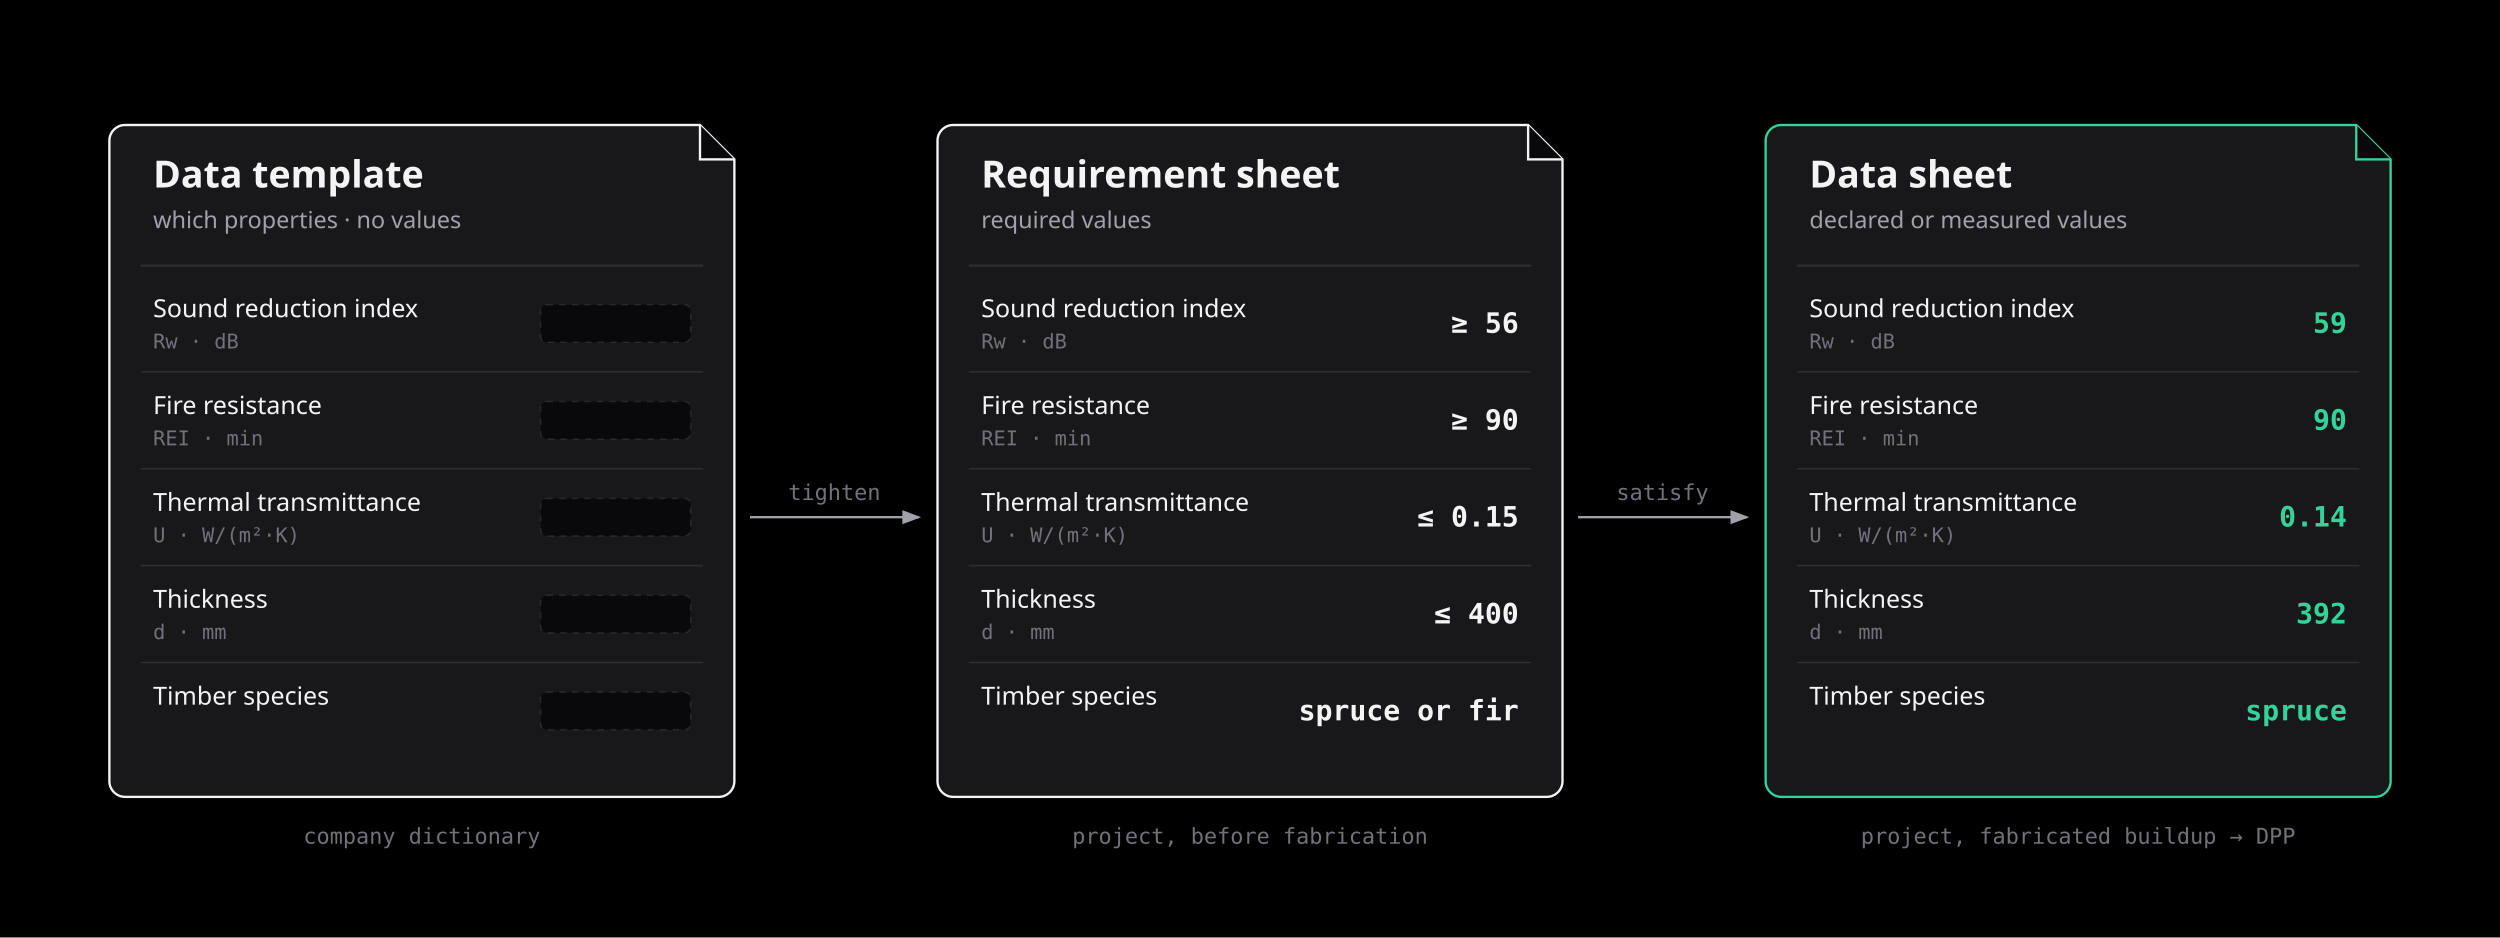
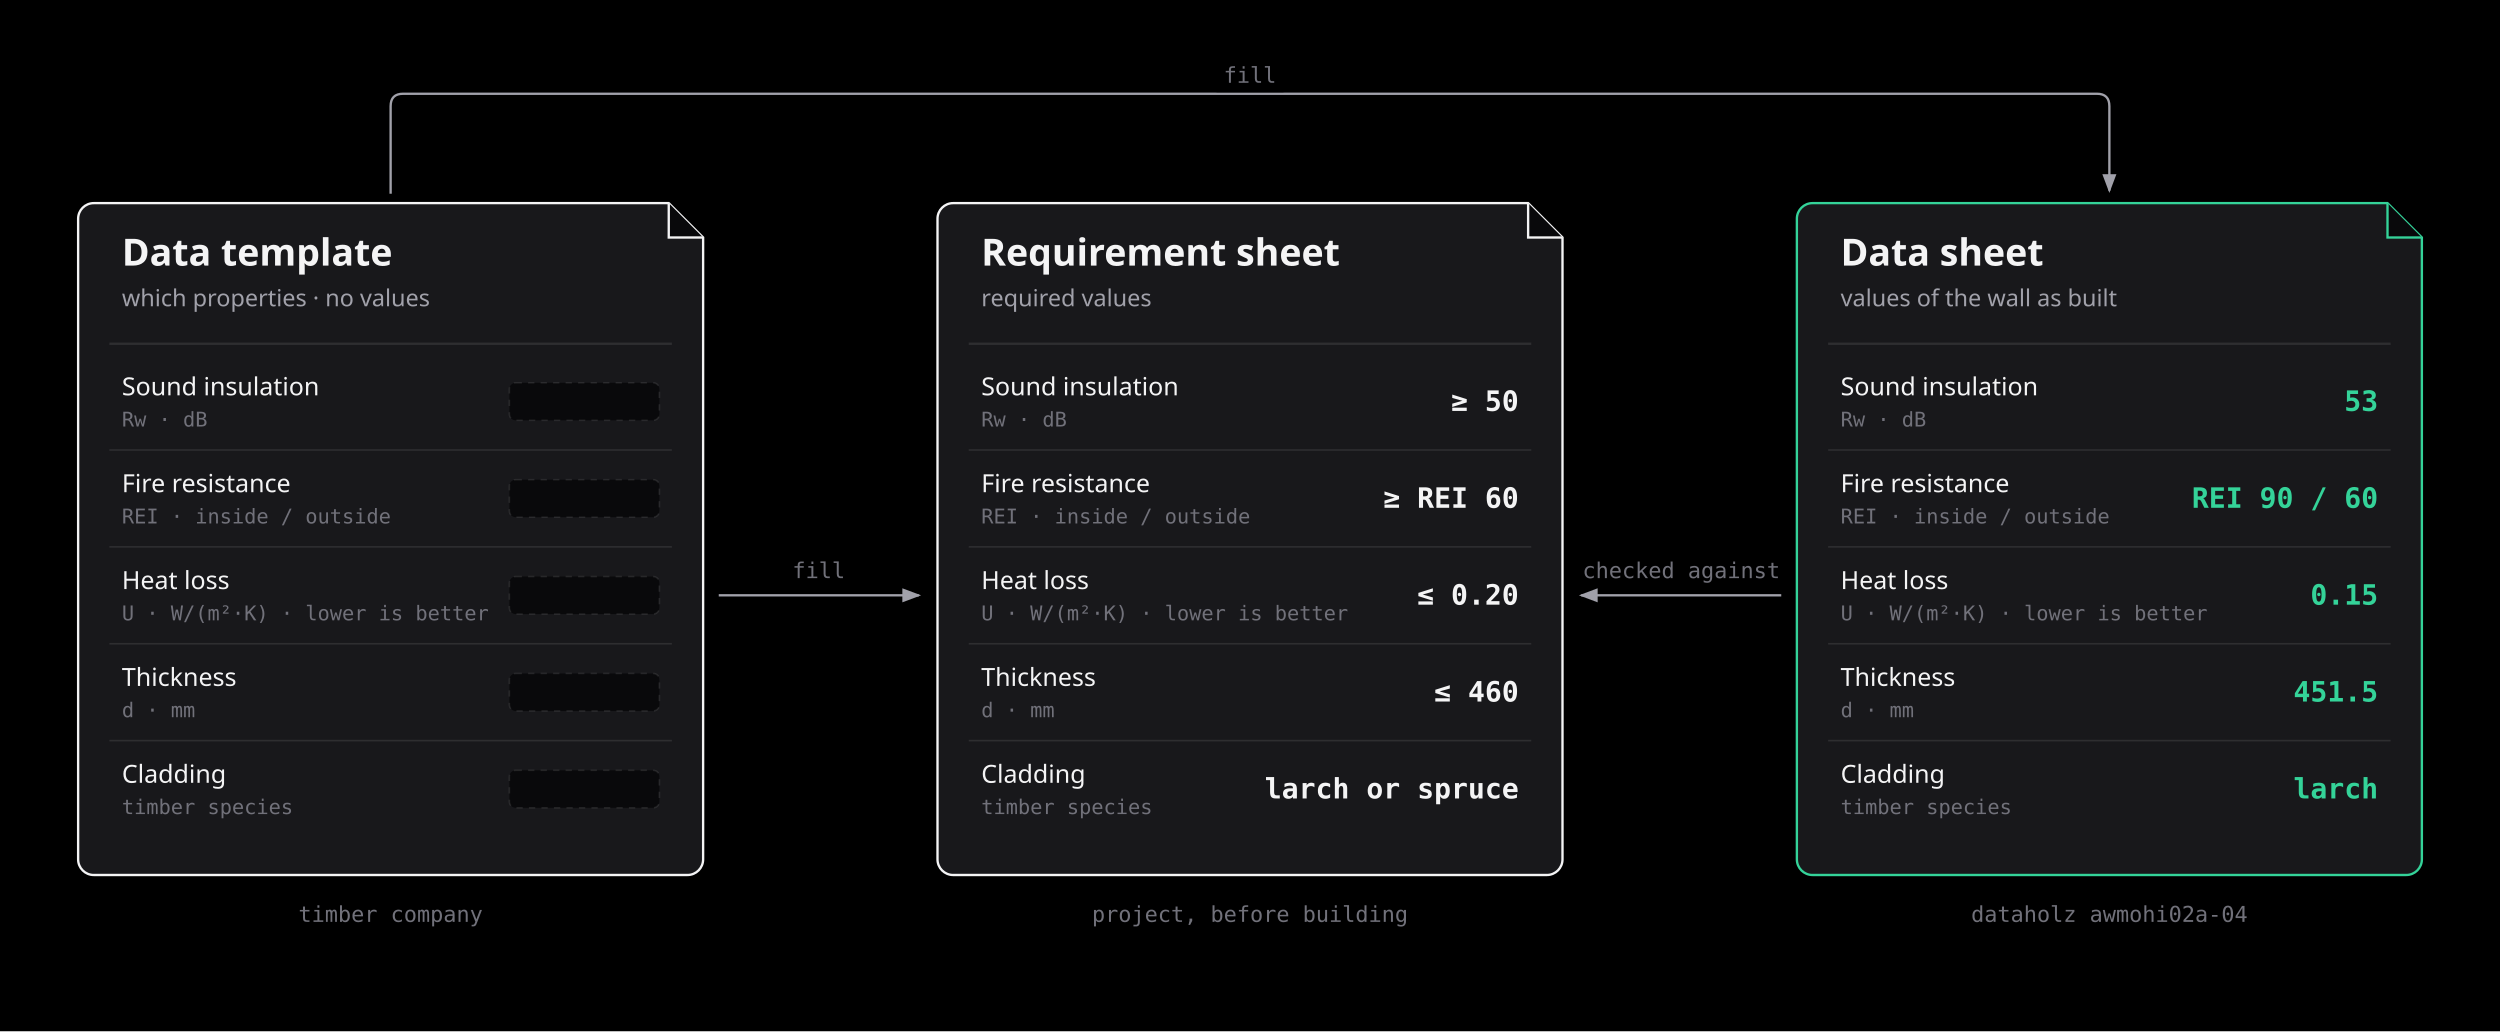
- <svg xmlns="http://www.w3.org/2000/svg" viewBox="0 0 1600 600" role="img" aria-labelledby="bsdd-template-to-sheet-title">
+ <svg xmlns="http://www.w3.org/2000/svg" viewBox="0 0 1600 660" role="img" aria-labelledby="bsdd-template-to-sheet-title">
  <defs>
    <marker id="bsdd-template-to-sheet-arrow" markerWidth="8" markerHeight="6" refX="7" refY="3" orient="auto">
      <polygon points="0 0, 8 3, 0 6" fill="#a1a1aa" />
    </marker>
  </defs>
  <rect width="100%" height="100%" fill="#000000" />
-   <path d="M80 80 H448 L470 102 V500 a10 10 0 0 1 -10 10 H80 a10 10 0 0 1 -10 -10 V90 a10 10 0 0 1 10 -10 Z" fill="#18181b" stroke="#f4f4f5" stroke-width="1.5" />
-   <path d="M448 80 V102 H470" fill="#09090b" stroke="#f4f4f5" stroke-width="1.5" />
-   <text x="98" y="120" fill="#f4f4f5" font-size="24" font-weight="600" font-family="ui-sans-serif, system-ui, sans-serif">Data template</text>
-   <text x="98" y="146" fill="#a1a1aa" font-size="15" font-family="ui-sans-serif, system-ui, sans-serif">which properties · no values</text>
-   <line x1="90" y1="170" x2="450" y2="170" stroke="rgba(244,244,245,0.10)" stroke-width="1.5" />
-   <text x="98" y="203" fill="#f4f4f5" font-size="16" font-family="ui-sans-serif, system-ui, sans-serif">Sound reduction index</text>
-   <text x="98" y="223" fill="#71717a" font-size="13" font-family="ui-monospace, SFMono-Regular, Menlo, Consolas, monospace">Rw · dB</text>
-   <rect x="346" y="195" width="96" height="24" rx="4" fill="#09090b" stroke="rgba(244,244,245,0.10)" stroke-width="1" stroke-dasharray="4 4" />
-   <line x1="90" y1="238" x2="450" y2="238" stroke="rgba(244,244,245,0.10)" stroke-width="1" />
-   <text x="98" y="265" fill="#f4f4f5" font-size="16" font-family="ui-sans-serif, system-ui, sans-serif">Fire resistance</text>
-   <text x="98" y="285" fill="#71717a" font-size="13" font-family="ui-monospace, SFMono-Regular, Menlo, Consolas, monospace">REI · min</text>
-   <rect x="346" y="257" width="96" height="24" rx="4" fill="#09090b" stroke="rgba(244,244,245,0.10)" stroke-width="1" stroke-dasharray="4 4" />
-   <line x1="90" y1="300" x2="450" y2="300" stroke="rgba(244,244,245,0.10)" stroke-width="1" />
-   <text x="98" y="327" fill="#f4f4f5" font-size="16" font-family="ui-sans-serif, system-ui, sans-serif">Thermal transmittance</text>
-   <text x="98" y="347" fill="#71717a" font-size="13" font-family="ui-monospace, SFMono-Regular, Menlo, Consolas, monospace">U · W/(m²·K)</text>
-   <rect x="346" y="319" width="96" height="24" rx="4" fill="#09090b" stroke="rgba(244,244,245,0.10)" stroke-width="1" stroke-dasharray="4 4" />
-   <line x1="90" y1="362" x2="450" y2="362" stroke="rgba(244,244,245,0.10)" stroke-width="1" />
-   <text x="98" y="389" fill="#f4f4f5" font-size="16" font-family="ui-sans-serif, system-ui, sans-serif">Thickness</text>
-   <text x="98" y="409" fill="#71717a" font-size="13" font-family="ui-monospace, SFMono-Regular, Menlo, Consolas, monospace">d · mm</text>
-   <rect x="346" y="381" width="96" height="24" rx="4" fill="#09090b" stroke="rgba(244,244,245,0.10)" stroke-width="1" stroke-dasharray="4 4" />
-   <line x1="90" y1="424" x2="450" y2="424" stroke="rgba(244,244,245,0.10)" stroke-width="1" />
-   <text x="98" y="451" fill="#f4f4f5" font-size="16" font-family="ui-sans-serif, system-ui, sans-serif">Timber species</text>
-   <rect x="346" y="443" width="96" height="24" rx="4" fill="#09090b" stroke="rgba(244,244,245,0.10)" stroke-width="1" stroke-dasharray="4 4" />
-   <text x="270" y="540" text-anchor="middle" fill="#71717a" font-size="14" font-family="ui-monospace, SFMono-Regular, Menlo, Consolas, monospace">company dictionary</text>
-   <path d="M610 80 H978 L1000 102 V500 a10 10 0 0 1 -10 10 H610 a10 10 0 0 1 -10 -10 V90 a10 10 0 0 1 10 -10 Z" fill="#18181b" stroke="#f4f4f5" stroke-width="1.5" />
-   <path d="M978 80 V102 H1000" fill="#09090b" stroke="#f4f4f5" stroke-width="1.5" />
-   <text x="628" y="120" fill="#f4f4f5" font-size="24" font-weight="600" font-family="ui-sans-serif, system-ui, sans-serif">Requirement sheet</text>
-   <text x="628" y="146" fill="#a1a1aa" font-size="15" font-family="ui-sans-serif, system-ui, sans-serif">required values</text>
-   <line x1="620" y1="170" x2="980" y2="170" stroke="rgba(244,244,245,0.10)" stroke-width="1.5" />
-   <text x="628" y="203" fill="#f4f4f5" font-size="16" font-family="ui-sans-serif, system-ui, sans-serif">Sound reduction index</text>
-   <text x="628" y="223" fill="#71717a" font-size="13" font-family="ui-monospace, SFMono-Regular, Menlo, Consolas, monospace">Rw · dB</text>
-   <text x="972" y="213" text-anchor="end" fill="#f4f4f5" font-size="18" font-weight="600" font-family="ui-monospace, SFMono-Regular, Menlo, Consolas, monospace">≥ 56</text>
-   <line x1="620" y1="238" x2="980" y2="238" stroke="rgba(244,244,245,0.10)" stroke-width="1" />
-   <text x="628" y="265" fill="#f4f4f5" font-size="16" font-family="ui-sans-serif, system-ui, sans-serif">Fire resistance</text>
-   <text x="628" y="285" fill="#71717a" font-size="13" font-family="ui-monospace, SFMono-Regular, Menlo, Consolas, monospace">REI · min</text>
-   <text x="972" y="275" text-anchor="end" fill="#f4f4f5" font-size="18" font-weight="600" font-family="ui-monospace, SFMono-Regular, Menlo, Consolas, monospace">≥ 90</text>
-   <line x1="620" y1="300" x2="980" y2="300" stroke="rgba(244,244,245,0.10)" stroke-width="1" />
-   <text x="628" y="327" fill="#f4f4f5" font-size="16" font-family="ui-sans-serif, system-ui, sans-serif">Thermal transmittance</text>
-   <text x="628" y="347" fill="#71717a" font-size="13" font-family="ui-monospace, SFMono-Regular, Menlo, Consolas, monospace">U · W/(m²·K)</text>
-   <text x="972" y="337" text-anchor="end" fill="#f4f4f5" font-size="18" font-weight="600" font-family="ui-monospace, SFMono-Regular, Menlo, Consolas, monospace">≤ 0.15</text>
-   <line x1="620" y1="362" x2="980" y2="362" stroke="rgba(244,244,245,0.10)" stroke-width="1" />
-   <text x="628" y="389" fill="#f4f4f5" font-size="16" font-family="ui-sans-serif, system-ui, sans-serif">Thickness</text>
-   <text x="628" y="409" fill="#71717a" font-size="13" font-family="ui-monospace, SFMono-Regular, Menlo, Consolas, monospace">d · mm</text>
-   <text x="972" y="399" text-anchor="end" fill="#f4f4f5" font-size="18" font-weight="600" font-family="ui-monospace, SFMono-Regular, Menlo, Consolas, monospace">≤ 400</text>
-   <line x1="620" y1="424" x2="980" y2="424" stroke="rgba(244,244,245,0.10)" stroke-width="1" />
-   <text x="628" y="451" fill="#f4f4f5" font-size="16" font-family="ui-sans-serif, system-ui, sans-serif">Timber species</text>
-   <text x="972" y="461" text-anchor="end" fill="#f4f4f5" font-size="18" font-weight="600" font-family="ui-monospace, SFMono-Regular, Menlo, Consolas, monospace">spruce or fir</text>
-   <text x="800" y="540" text-anchor="middle" fill="#71717a" font-size="14" font-family="ui-monospace, SFMono-Regular, Menlo, Consolas, monospace">project, before fabrication</text>
-   <path d="M1140 80 H1508 L1530 102 V500 a10 10 0 0 1 -10 10 H1140 a10 10 0 0 1 -10 -10 V90 a10 10 0 0 1 10 -10 Z" fill="#18181b" stroke="#34d399" stroke-width="1.5" />
-   <path d="M1508 80 V102 H1530" fill="#09090b" stroke="#34d399" stroke-width="1.5" />
-   <text x="1158" y="120" fill="#f4f4f5" font-size="24" font-weight="600" font-family="ui-sans-serif, system-ui, sans-serif">Data sheet</text>
-   <text x="1158" y="146" fill="#a1a1aa" font-size="15" font-family="ui-sans-serif, system-ui, sans-serif">declared or measured values</text>
-   <line x1="1150" y1="170" x2="1510" y2="170" stroke="rgba(244,244,245,0.10)" stroke-width="1.5" />
-   <text x="1158" y="203" fill="#f4f4f5" font-size="16" font-family="ui-sans-serif, system-ui, sans-serif">Sound reduction index</text>
-   <text x="1158" y="223" fill="#71717a" font-size="13" font-family="ui-monospace, SFMono-Regular, Menlo, Consolas, monospace">Rw · dB</text>
-   <text x="1502" y="213" text-anchor="end" fill="#34d399" font-size="18" font-weight="600" font-family="ui-monospace, SFMono-Regular, Menlo, Consolas, monospace">59</text>
-   <line x1="1150" y1="238" x2="1510" y2="238" stroke="rgba(244,244,245,0.10)" stroke-width="1" />
-   <text x="1158" y="265" fill="#f4f4f5" font-size="16" font-family="ui-sans-serif, system-ui, sans-serif">Fire resistance</text>
-   <text x="1158" y="285" fill="#71717a" font-size="13" font-family="ui-monospace, SFMono-Regular, Menlo, Consolas, monospace">REI · min</text>
-   <text x="1502" y="275" text-anchor="end" fill="#34d399" font-size="18" font-weight="600" font-family="ui-monospace, SFMono-Regular, Menlo, Consolas, monospace">90</text>
-   <line x1="1150" y1="300" x2="1510" y2="300" stroke="rgba(244,244,245,0.10)" stroke-width="1" />
-   <text x="1158" y="327" fill="#f4f4f5" font-size="16" font-family="ui-sans-serif, system-ui, sans-serif">Thermal transmittance</text>
-   <text x="1158" y="347" fill="#71717a" font-size="13" font-family="ui-monospace, SFMono-Regular, Menlo, Consolas, monospace">U · W/(m²·K)</text>
-   <text x="1502" y="337" text-anchor="end" fill="#34d399" font-size="18" font-weight="600" font-family="ui-monospace, SFMono-Regular, Menlo, Consolas, monospace">0.14</text>
-   <line x1="1150" y1="362" x2="1510" y2="362" stroke="rgba(244,244,245,0.10)" stroke-width="1" />
-   <text x="1158" y="389" fill="#f4f4f5" font-size="16" font-family="ui-sans-serif, system-ui, sans-serif">Thickness</text>
-   <text x="1158" y="409" fill="#71717a" font-size="13" font-family="ui-monospace, SFMono-Regular, Menlo, Consolas, monospace">d · mm</text>
-   <text x="1502" y="399" text-anchor="end" fill="#34d399" font-size="18" font-weight="600" font-family="ui-monospace, SFMono-Regular, Menlo, Consolas, monospace">392</text>
-   <line x1="1150" y1="424" x2="1510" y2="424" stroke="rgba(244,244,245,0.10)" stroke-width="1" />
-   <text x="1158" y="451" fill="#f4f4f5" font-size="16" font-family="ui-sans-serif, system-ui, sans-serif">Timber species</text>
-   <text x="1502" y="461" text-anchor="end" fill="#34d399" font-size="18" font-weight="600" font-family="ui-monospace, SFMono-Regular, Menlo, Consolas, monospace">spruce</text>
-   <text x="1330" y="540" text-anchor="middle" fill="#71717a" font-size="14" font-family="ui-monospace, SFMono-Regular, Menlo, Consolas, monospace">project, fabricated buildup → DPP</text>
-   <line x1="480" y1="331" x2="588" y2="331" stroke="#a1a1aa" stroke-width="1.5" marker-end="url(#bsdd-template-to-sheet-arrow)" />
-   <rect x="496.25" y="304" width="75.5" height="22" rx="4" fill="#000000" />
-   <text x="534" y="320" text-anchor="middle" fill="#71717a" font-size="14" font-family="ui-monospace, SFMono-Regular, Menlo, Consolas, monospace">tighten</text>
-   <line x1="1010" y1="331" x2="1118" y2="331" stroke="#a1a1aa" stroke-width="1.5" marker-end="url(#bsdd-template-to-sheet-arrow)" />
-   <rect x="1026.25" y="304" width="75.5" height="22" rx="4" fill="#000000" />
-   <text x="1064" y="320" text-anchor="middle" fill="#71717a" font-size="14" font-family="ui-monospace, SFMono-Regular, Menlo, Consolas, monospace">satisfy</text>
+   <path d="M60 130 H428 L450 152 V550 a10 10 0 0 1 -10 10 H60 a10 10 0 0 1 -10 -10 V140 a10 10 0 0 1 10 -10 Z" fill="#18181b" stroke="#f4f4f5" stroke-width="1.5" />
+   <path d="M428 130 V152 H450" fill="#09090b" stroke="#f4f4f5" stroke-width="1.5" />
+   <text x="78" y="170" fill="#f4f4f5" font-size="24" font-weight="600" font-family="ui-sans-serif, system-ui, sans-serif">Data template</text>
+   <text x="78" y="196" fill="#a1a1aa" font-size="15" font-family="ui-sans-serif, system-ui, sans-serif">which properties · no values</text>
+   <line x1="70" y1="220" x2="430" y2="220" stroke="rgba(244,244,245,0.10)" stroke-width="1.5" />
+   <text x="78" y="253" fill="#f4f4f5" font-size="16" font-family="ui-sans-serif, system-ui, sans-serif">Sound insulation</text>
+   <text x="78" y="273" fill="#71717a" font-size="13" font-family="ui-monospace, SFMono-Regular, Menlo, Consolas, monospace">Rw · dB</text>
+   <rect x="326" y="245" width="96" height="24" rx="4" fill="#09090b" stroke="rgba(244,244,245,0.10)" stroke-width="1" stroke-dasharray="4 4" />
+   <line x1="70" y1="288" x2="430" y2="288" stroke="rgba(244,244,245,0.10)" stroke-width="1" />
+   <text x="78" y="315" fill="#f4f4f5" font-size="16" font-family="ui-sans-serif, system-ui, sans-serif">Fire resistance</text>
+   <text x="78" y="335" fill="#71717a" font-size="13" font-family="ui-monospace, SFMono-Regular, Menlo, Consolas, monospace">REI · inside / outside</text>
+   <rect x="326" y="307" width="96" height="24" rx="4" fill="#09090b" stroke="rgba(244,244,245,0.10)" stroke-width="1" stroke-dasharray="4 4" />
+   <line x1="70" y1="350" x2="430" y2="350" stroke="rgba(244,244,245,0.10)" stroke-width="1" />
+   <text x="78" y="377" fill="#f4f4f5" font-size="16" font-family="ui-sans-serif, system-ui, sans-serif">Heat loss</text>
+   <text x="78" y="397" fill="#71717a" font-size="13" font-family="ui-monospace, SFMono-Regular, Menlo, Consolas, monospace">U · W/(m²·K) · lower is better</text>
+   <rect x="326" y="369" width="96" height="24" rx="4" fill="#09090b" stroke="rgba(244,244,245,0.10)" stroke-width="1" stroke-dasharray="4 4" />
+   <line x1="70" y1="412" x2="430" y2="412" stroke="rgba(244,244,245,0.10)" stroke-width="1" />
+   <text x="78" y="439" fill="#f4f4f5" font-size="16" font-family="ui-sans-serif, system-ui, sans-serif">Thickness</text>
+   <text x="78" y="459" fill="#71717a" font-size="13" font-family="ui-monospace, SFMono-Regular, Menlo, Consolas, monospace">d · mm</text>
+   <rect x="326" y="431" width="96" height="24" rx="4" fill="#09090b" stroke="rgba(244,244,245,0.10)" stroke-width="1" stroke-dasharray="4 4" />
+   <line x1="70" y1="474" x2="430" y2="474" stroke="rgba(244,244,245,0.10)" stroke-width="1" />
+   <text x="78" y="501" fill="#f4f4f5" font-size="16" font-family="ui-sans-serif, system-ui, sans-serif">Cladding</text>
+   <text x="78" y="521" fill="#71717a" font-size="13" font-family="ui-monospace, SFMono-Regular, Menlo, Consolas, monospace">timber species</text>
+   <rect x="326" y="493" width="96" height="24" rx="4" fill="#09090b" stroke="rgba(244,244,245,0.10)" stroke-width="1" stroke-dasharray="4 4" />
+   <text x="250" y="590" text-anchor="middle" fill="#71717a" font-size="14" font-family="ui-monospace, SFMono-Regular, Menlo, Consolas, monospace">timber company</text>
+   <path d="M610 130 H978 L1000 152 V550 a10 10 0 0 1 -10 10 H610 a10 10 0 0 1 -10 -10 V140 a10 10 0 0 1 10 -10 Z" fill="#18181b" stroke="#f4f4f5" stroke-width="1.5" />
+   <path d="M978 130 V152 H1000" fill="#09090b" stroke="#f4f4f5" stroke-width="1.5" />
+   <text x="628" y="170" fill="#f4f4f5" font-size="24" font-weight="600" font-family="ui-sans-serif, system-ui, sans-serif">Requirement sheet</text>
+   <text x="628" y="196" fill="#a1a1aa" font-size="15" font-family="ui-sans-serif, system-ui, sans-serif">required values</text>
+   <line x1="620" y1="220" x2="980" y2="220" stroke="rgba(244,244,245,0.10)" stroke-width="1.5" />
+   <text x="628" y="253" fill="#f4f4f5" font-size="16" font-family="ui-sans-serif, system-ui, sans-serif">Sound insulation</text>
+   <text x="628" y="273" fill="#71717a" font-size="13" font-family="ui-monospace, SFMono-Regular, Menlo, Consolas, monospace">Rw · dB</text>
+   <text x="972" y="263" text-anchor="end" fill="#f4f4f5" font-size="18" font-weight="600" font-family="ui-monospace, SFMono-Regular, Menlo, Consolas, monospace">≥ 50</text>
+   <line x1="620" y1="288" x2="980" y2="288" stroke="rgba(244,244,245,0.10)" stroke-width="1" />
+   <text x="628" y="315" fill="#f4f4f5" font-size="16" font-family="ui-sans-serif, system-ui, sans-serif">Fire resistance</text>
+   <text x="628" y="335" fill="#71717a" font-size="13" font-family="ui-monospace, SFMono-Regular, Menlo, Consolas, monospace">REI · inside / outside</text>
+   <text x="972" y="325" text-anchor="end" fill="#f4f4f5" font-size="18" font-weight="600" font-family="ui-monospace, SFMono-Regular, Menlo, Consolas, monospace">≥ REI 60</text>
+   <line x1="620" y1="350" x2="980" y2="350" stroke="rgba(244,244,245,0.10)" stroke-width="1" />
+   <text x="628" y="377" fill="#f4f4f5" font-size="16" font-family="ui-sans-serif, system-ui, sans-serif">Heat loss</text>
+   <text x="628" y="397" fill="#71717a" font-size="13" font-family="ui-monospace, SFMono-Regular, Menlo, Consolas, monospace">U · W/(m²·K) · lower is better</text>
+   <text x="972" y="387" text-anchor="end" fill="#f4f4f5" font-size="18" font-weight="600" font-family="ui-monospace, SFMono-Regular, Menlo, Consolas, monospace">≤ 0.20</text>
+   <line x1="620" y1="412" x2="980" y2="412" stroke="rgba(244,244,245,0.10)" stroke-width="1" />
+   <text x="628" y="439" fill="#f4f4f5" font-size="16" font-family="ui-sans-serif, system-ui, sans-serif">Thickness</text>
+   <text x="628" y="459" fill="#71717a" font-size="13" font-family="ui-monospace, SFMono-Regular, Menlo, Consolas, monospace">d · mm</text>
+   <text x="972" y="449" text-anchor="end" fill="#f4f4f5" font-size="18" font-weight="600" font-family="ui-monospace, SFMono-Regular, Menlo, Consolas, monospace">≤ 460</text>
+   <line x1="620" y1="474" x2="980" y2="474" stroke="rgba(244,244,245,0.10)" stroke-width="1" />
+   <text x="628" y="501" fill="#f4f4f5" font-size="16" font-family="ui-sans-serif, system-ui, sans-serif">Cladding</text>
+   <text x="628" y="521" fill="#71717a" font-size="13" font-family="ui-monospace, SFMono-Regular, Menlo, Consolas, monospace">timber species</text>
+   <text x="972" y="511" text-anchor="end" fill="#f4f4f5" font-size="18" font-weight="600" font-family="ui-monospace, SFMono-Regular, Menlo, Consolas, monospace">larch or spruce</text>
+   <text x="800" y="590" text-anchor="middle" fill="#71717a" font-size="14" font-family="ui-monospace, SFMono-Regular, Menlo, Consolas, monospace">project, before building</text>
+   <path d="M1160 130 H1528 L1550 152 V550 a10 10 0 0 1 -10 10 H1160 a10 10 0 0 1 -10 -10 V140 a10 10 0 0 1 10 -10 Z" fill="#18181b" stroke="#34d399" stroke-width="1.5" />
+   <path d="M1528 130 V152 H1550" fill="#09090b" stroke="#34d399" stroke-width="1.5" />
+   <text x="1178" y="170" fill="#f4f4f5" font-size="24" font-weight="600" font-family="ui-sans-serif, system-ui, sans-serif">Data sheet</text>
+   <text x="1178" y="196" fill="#a1a1aa" font-size="15" font-family="ui-sans-serif, system-ui, sans-serif">values of the wall as built</text>
+   <line x1="1170" y1="220" x2="1530" y2="220" stroke="rgba(244,244,245,0.10)" stroke-width="1.5" />
+   <text x="1178" y="253" fill="#f4f4f5" font-size="16" font-family="ui-sans-serif, system-ui, sans-serif">Sound insulation</text>
+   <text x="1178" y="273" fill="#71717a" font-size="13" font-family="ui-monospace, SFMono-Regular, Menlo, Consolas, monospace">Rw · dB</text>
+   <text x="1522" y="263" text-anchor="end" fill="#34d399" font-size="18" font-weight="600" font-family="ui-monospace, SFMono-Regular, Menlo, Consolas, monospace">53</text>
+   <line x1="1170" y1="288" x2="1530" y2="288" stroke="rgba(244,244,245,0.10)" stroke-width="1" />
+   <text x="1178" y="315" fill="#f4f4f5" font-size="16" font-family="ui-sans-serif, system-ui, sans-serif">Fire resistance</text>
+   <text x="1178" y="335" fill="#71717a" font-size="13" font-family="ui-monospace, SFMono-Regular, Menlo, Consolas, monospace">REI · inside / outside</text>
+   <text x="1522" y="325" text-anchor="end" fill="#34d399" font-size="18" font-weight="600" font-family="ui-monospace, SFMono-Regular, Menlo, Consolas, monospace">REI 90 / 60</text>
+   <line x1="1170" y1="350" x2="1530" y2="350" stroke="rgba(244,244,245,0.10)" stroke-width="1" />
+   <text x="1178" y="377" fill="#f4f4f5" font-size="16" font-family="ui-sans-serif, system-ui, sans-serif">Heat loss</text>
+   <text x="1178" y="397" fill="#71717a" font-size="13" font-family="ui-monospace, SFMono-Regular, Menlo, Consolas, monospace">U · W/(m²·K) · lower is better</text>
+   <text x="1522" y="387" text-anchor="end" fill="#34d399" font-size="18" font-weight="600" font-family="ui-monospace, SFMono-Regular, Menlo, Consolas, monospace">0.15</text>
+   <line x1="1170" y1="412" x2="1530" y2="412" stroke="rgba(244,244,245,0.10)" stroke-width="1" />
+   <text x="1178" y="439" fill="#f4f4f5" font-size="16" font-family="ui-sans-serif, system-ui, sans-serif">Thickness</text>
+   <text x="1178" y="459" fill="#71717a" font-size="13" font-family="ui-monospace, SFMono-Regular, Menlo, Consolas, monospace">d · mm</text>
+   <text x="1522" y="449" text-anchor="end" fill="#34d399" font-size="18" font-weight="600" font-family="ui-monospace, SFMono-Regular, Menlo, Consolas, monospace">451.5</text>
+   <line x1="1170" y1="474" x2="1530" y2="474" stroke="rgba(244,244,245,0.10)" stroke-width="1" />
+   <text x="1178" y="501" fill="#f4f4f5" font-size="16" font-family="ui-sans-serif, system-ui, sans-serif">Cladding</text>
+   <text x="1178" y="521" fill="#71717a" font-size="13" font-family="ui-monospace, SFMono-Regular, Menlo, Consolas, monospace">timber species</text>
+   <text x="1522" y="511" text-anchor="end" fill="#34d399" font-size="18" font-weight="600" font-family="ui-monospace, SFMono-Regular, Menlo, Consolas, monospace">larch</text>
+   <text x="1350" y="590" text-anchor="middle" fill="#71717a" font-size="14" font-family="ui-monospace, SFMono-Regular, Menlo, Consolas, monospace">dataholz awmohi02a-04</text>
+   <line x1="460" y1="381" x2="588" y2="381" stroke="#a1a1aa" stroke-width="1.5" marker-end="url(#bsdd-template-to-sheet-arrow)" />
+   <rect x="499" y="354" width="50" height="22" rx="4" fill="#000000" />
+   <text x="524" y="370" text-anchor="middle" fill="#71717a" font-size="14" font-family="ui-monospace, SFMono-Regular, Menlo, Consolas, monospace">fill</text>
+   <path d="M 250 124 L 250 68 Q 250 60 258 60 L 1342 60 Q 1350 60 1350 68 L 1350 122" fill="none" stroke="#a1a1aa" stroke-width="1.5" marker-end="url(#bsdd-template-to-sheet-arrow)" />
+   <rect x="775" y="37" width="50" height="22" rx="4" fill="#000000" />
+   <text x="800" y="53" text-anchor="middle" fill="#71717a" font-size="14" font-family="ui-monospace, SFMono-Regular, Menlo, Consolas, monospace">fill</text>
+   <line x1="1140" y1="381" x2="1012" y2="381" stroke="#a1a1aa" stroke-width="1.5" marker-end="url(#bsdd-template-to-sheet-arrow)" />
+   <rect x="1004.25" y="354" width="143.5" height="22" rx="4" fill="#000000" />
+   <text x="1076" y="370" text-anchor="middle" fill="#71717a" font-size="14" font-family="ui-monospace, SFMono-Regular, Menlo, Consolas, monospace">checked against</text>
</svg>
